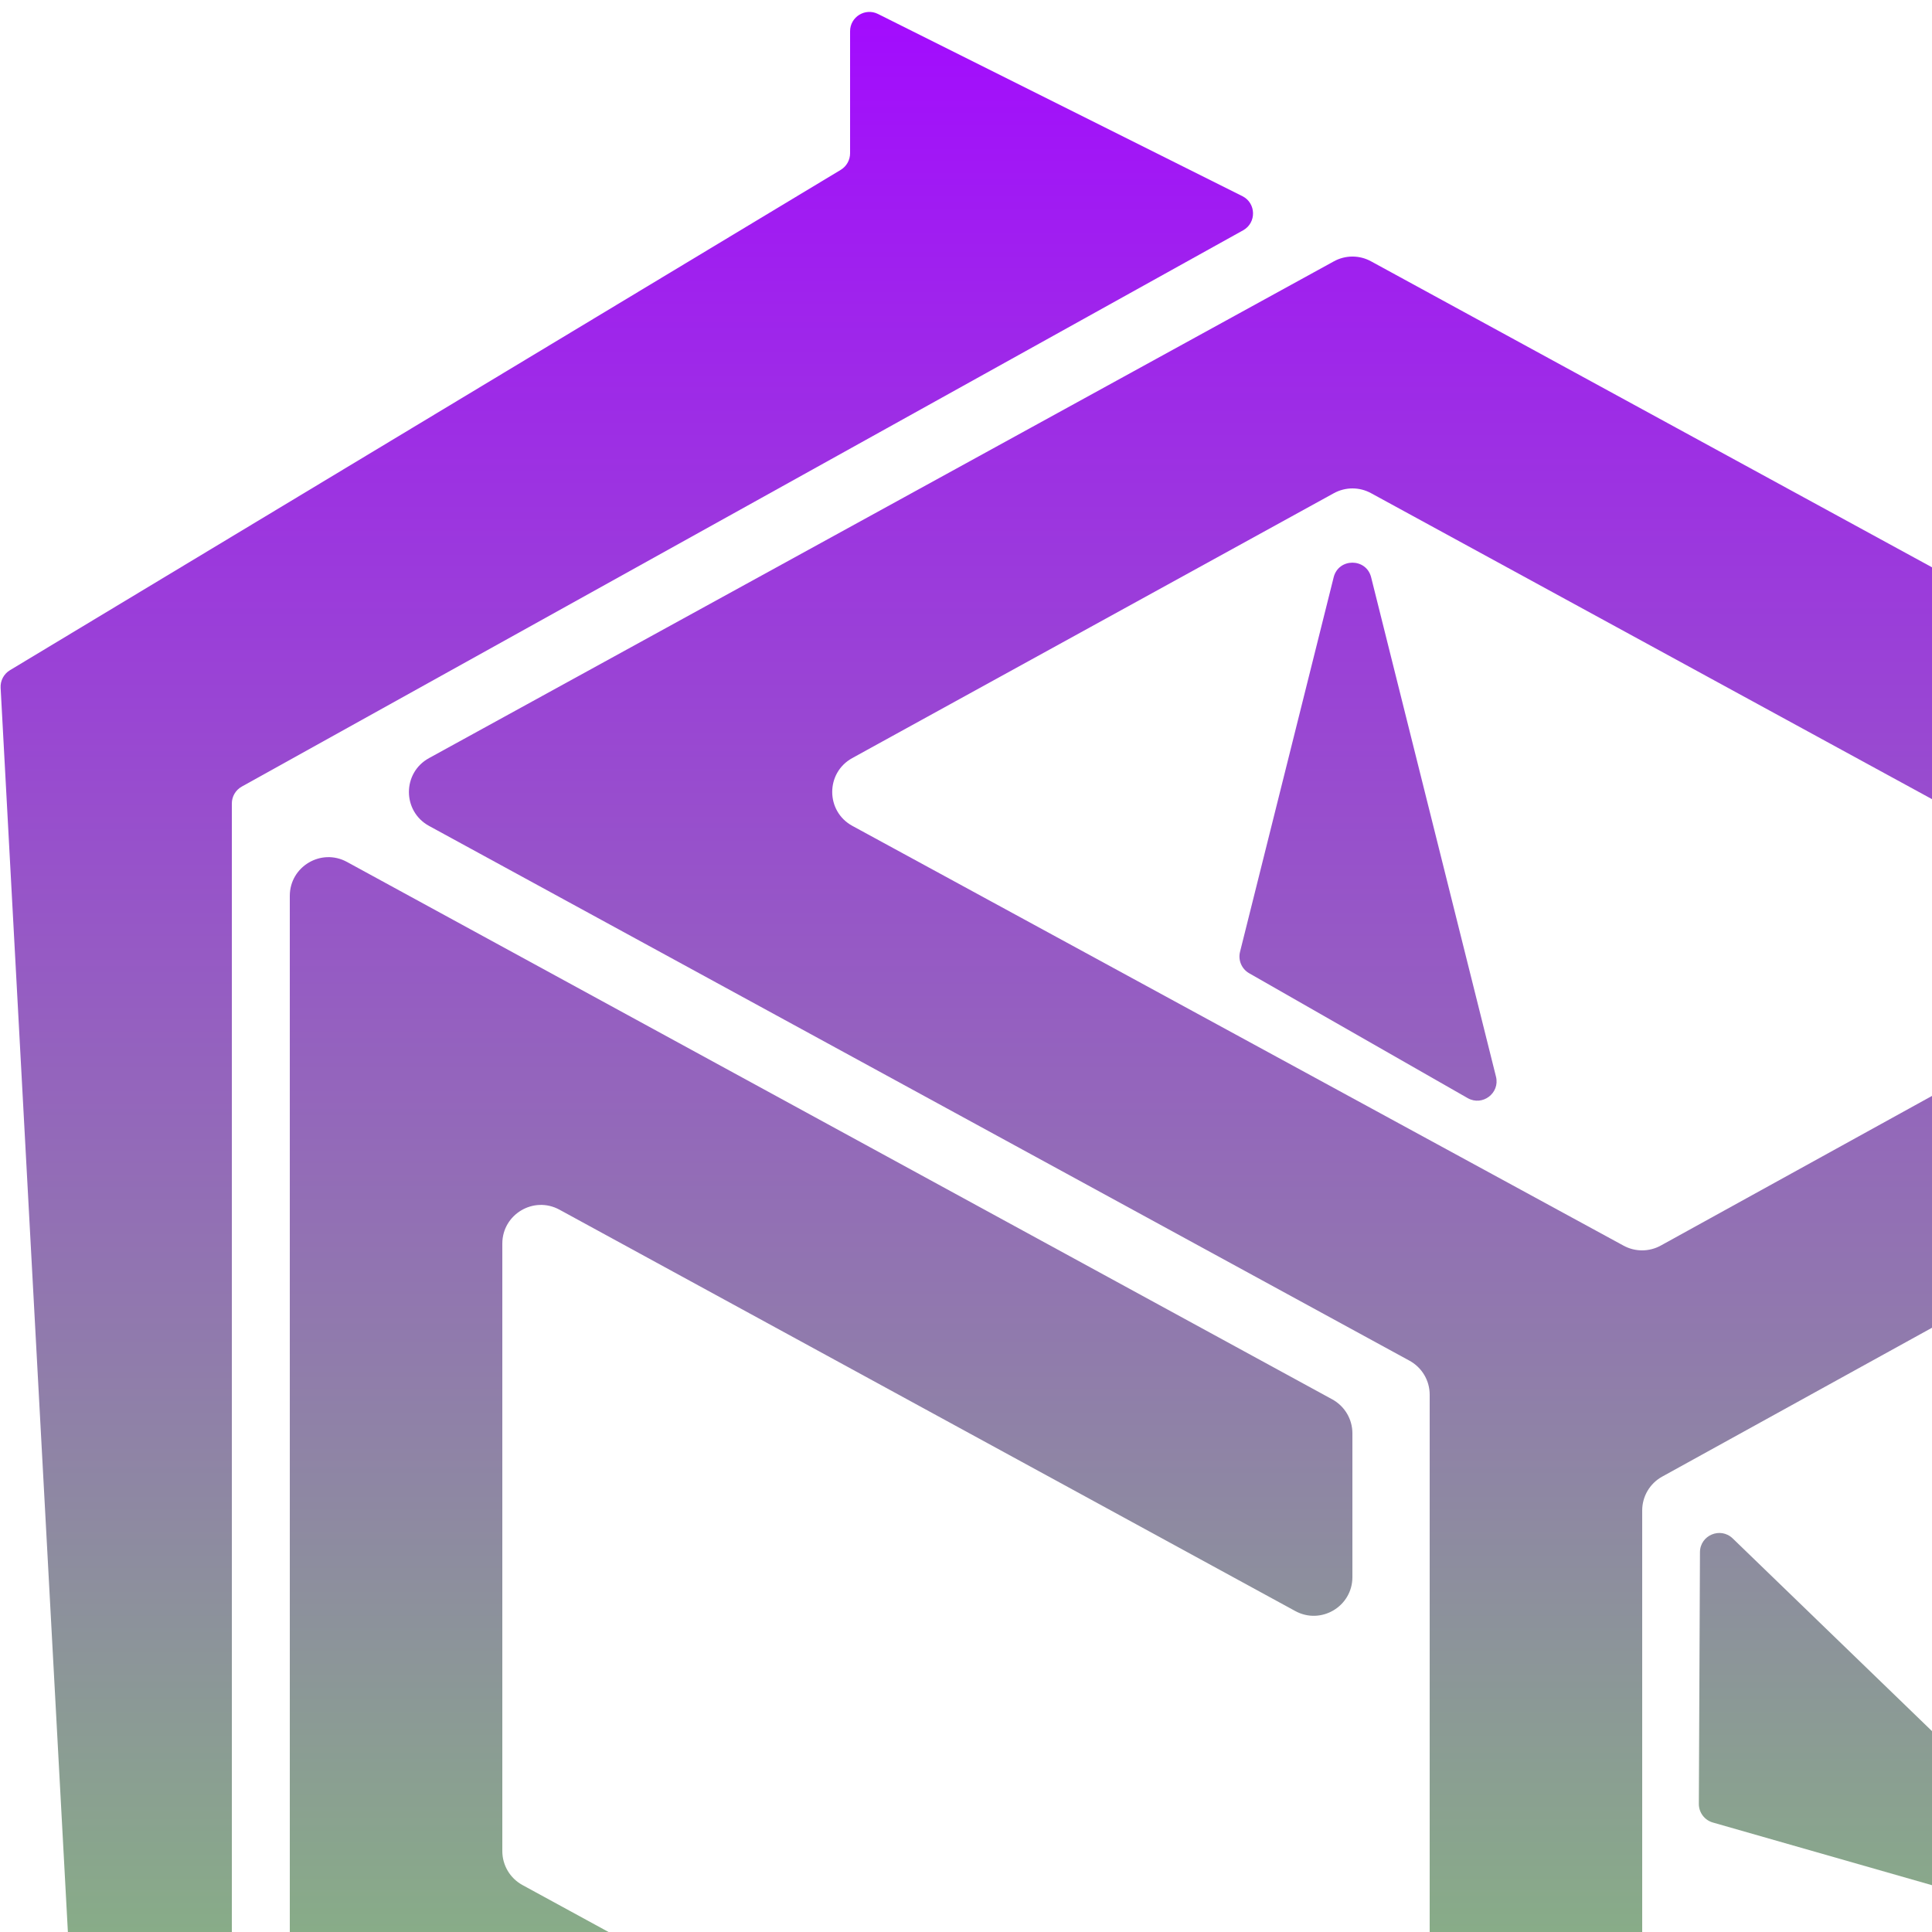
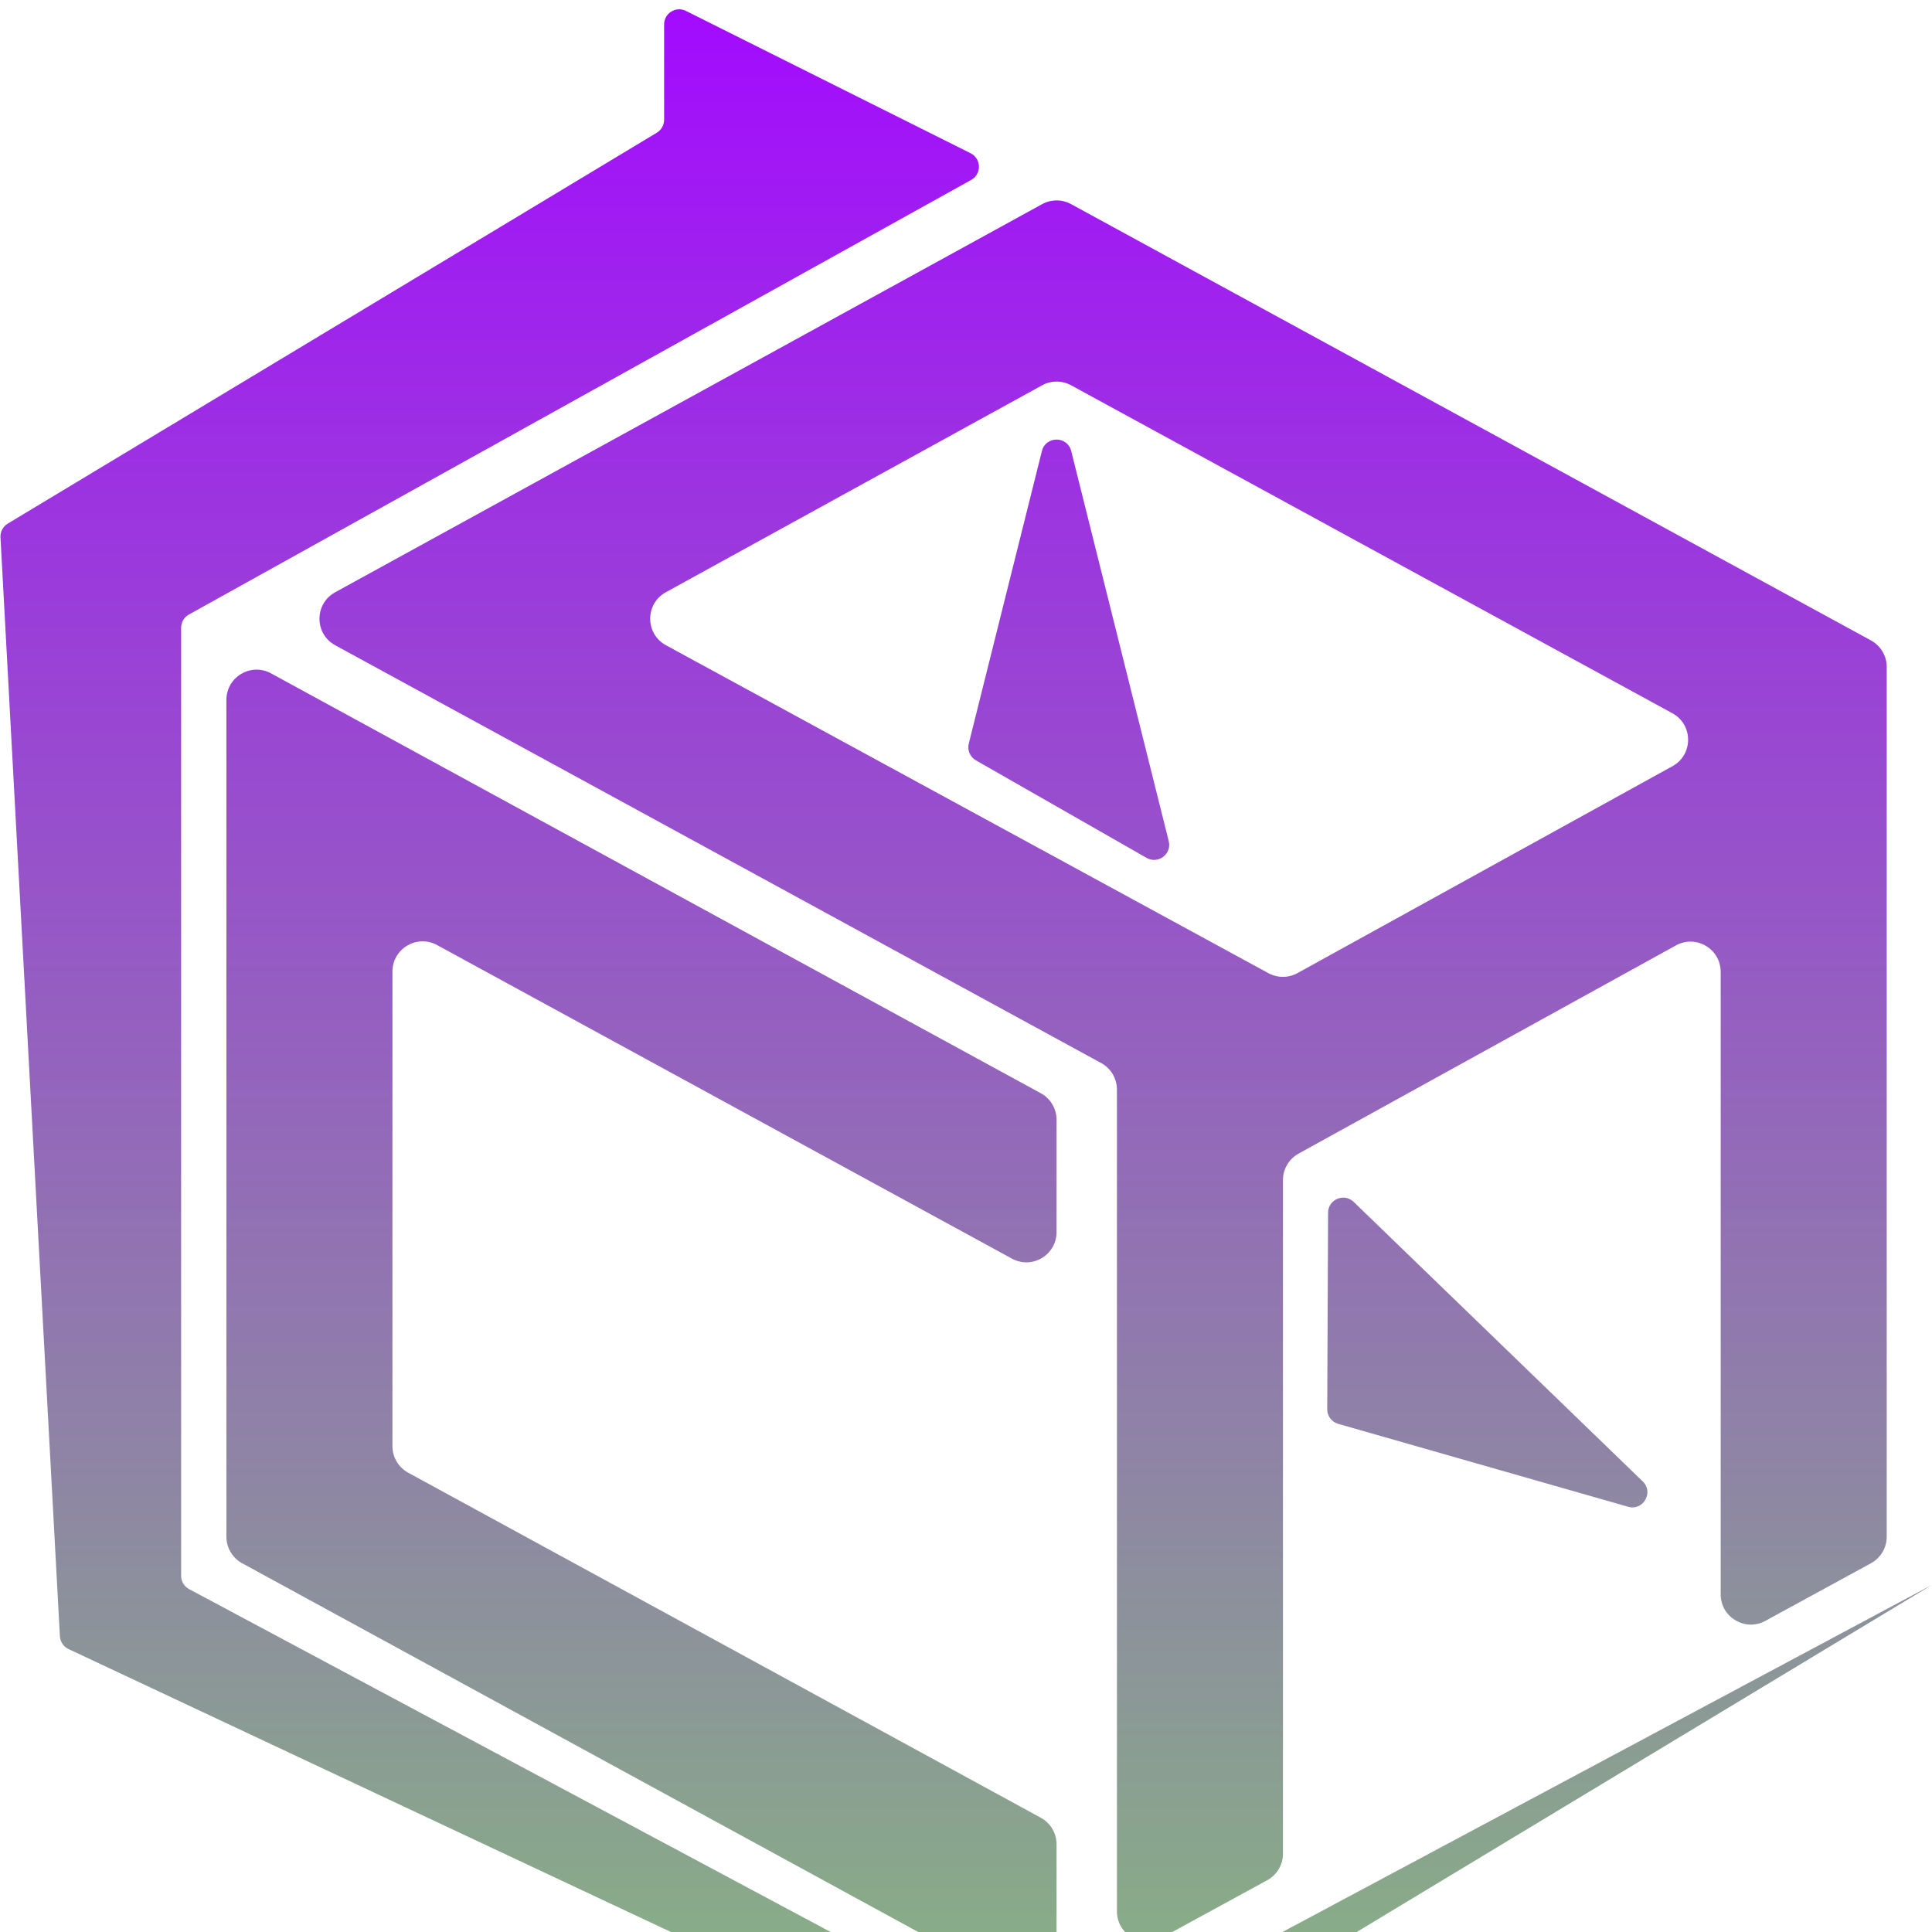
- <svg xmlns="http://www.w3.org/2000/svg" viewBox="0 0 100 100">
+ <svg xmlns="http://www.w3.org/2000/svg" viewBox="0 0 128 128">
  <defs>
    <linearGradient id="gradPath" gradientUnits="userSpaceOnUse" x1="0%" y1="0%" x2="0%" y2="100%">
      <stop offset="0%" style="stop-color:#a30aff;" />
      <stop offset="100%" style="stop-color:#88ac88;" />
    </linearGradient>
  </defs>
  <g fill="url(#gradPath)">
    <path d="M22.209 42.75C20.821 41.993 20.818 40.002 22.204 39.241L69.041 13.527C69.638 13.198 70.362 13.197 70.961 13.524L123.958 42.431C124.6 42.782 125 43.455 125 44.187V101.813C125 102.545 124.6 103.218 123.958 103.569L116.958 107.387C115.625 108.114 114 107.149 114 105.631V64.388C114 62.865 112.367 61.901 111.034 62.636L86.034 76.43C85.396 76.781 85 77.452 85 78.181V122.813C85 123.545 84.6 124.218 83.958 124.569L76.958 128.387C75.625 129.114 74 128.149 74 126.631V72.187C74 71.455 73.6 70.782 72.958 70.431L26.341 45.004C25.338 44.457 24.997 43.184 25.59 42.209L29.416 35.921C29.779 35.325 30.426 34.961 31.124 34.961H44.103C46.171 34.961 46.879 37.717 45.067 38.713L44.112 39.239C42.727 40 42.731 41.992 44.12 42.748L84.037 64.476C84.637 64.802 85.362 64.8 85.96 64.471L110.808 50.761C112.19 49.999 112.185 48.01 110.799 47.254L70.962 25.525C70.363 25.198 69.638 25.199 69.04 25.528L30.96 46.472C30.362 46.801 29.637 46.802 29.038 46.475L22.209 42.75Z" />
    <path d="M15 46.369C15 44.851 16.625 43.886 17.958 44.613L68.958 72.431C69.6 72.782 70 73.455 70 74.187V81.631C70 83.149 68.375 84.114 67.042 83.387L28.958 62.613C27.625 61.886 26 62.851 26 64.369V95.813C26 96.545 26.4 97.218 27.042 97.569L68.958 120.431C69.6 120.782 70 121.455 70 122.187V129.631C70 131.149 68.375 132.114 67.042 131.387L16.042 103.569C15.4 103.218 15 102.545 15 101.813V46.369Z" />
    <path d="M64.658 50.376C64.269 50.154 64.075 49.7 64.184 49.265L69.03 29.881C69.282 28.871 70.718 28.871 70.97 29.881L77.432 55.727C77.645 56.581 76.73 57.274 75.965 56.837L64.658 50.376Z" />
    <path d="M87.932 93.367C87.93 93.815 88.226 94.21 88.656 94.333L107.867 99.828C108.868 100.114 109.586 98.871 108.837 98.148L89.685 79.629C89.052 79.017 87.993 79.463 87.99 80.343L87.932 93.367Z" />
    <path d="M128 105L70.458 139.724C70.172 139.896 69.818 139.915 69.516 139.773L4.541 109.254C4.208 109.098 3.988 108.771 3.968 108.403L0.032 35.6C0.012 35.231 0.198 34.881 0.515 34.69L43.516 8.792C43.816 8.611 44 8.286 44 7.935V1.618C44 0.875 44.782 0.391 45.447 0.724L64.304 10.152C65.023 10.512 65.046 11.53 64.343 11.921L12.514 40.714C12.197 40.891 12 41.225 12 41.588V104.401C12 104.77 12.203 105.109 12.529 105.283L69.529 135.748C69.823 135.905 70.177 135.905 70.471 135.748L128 105Z" />
  </g>
</svg>
